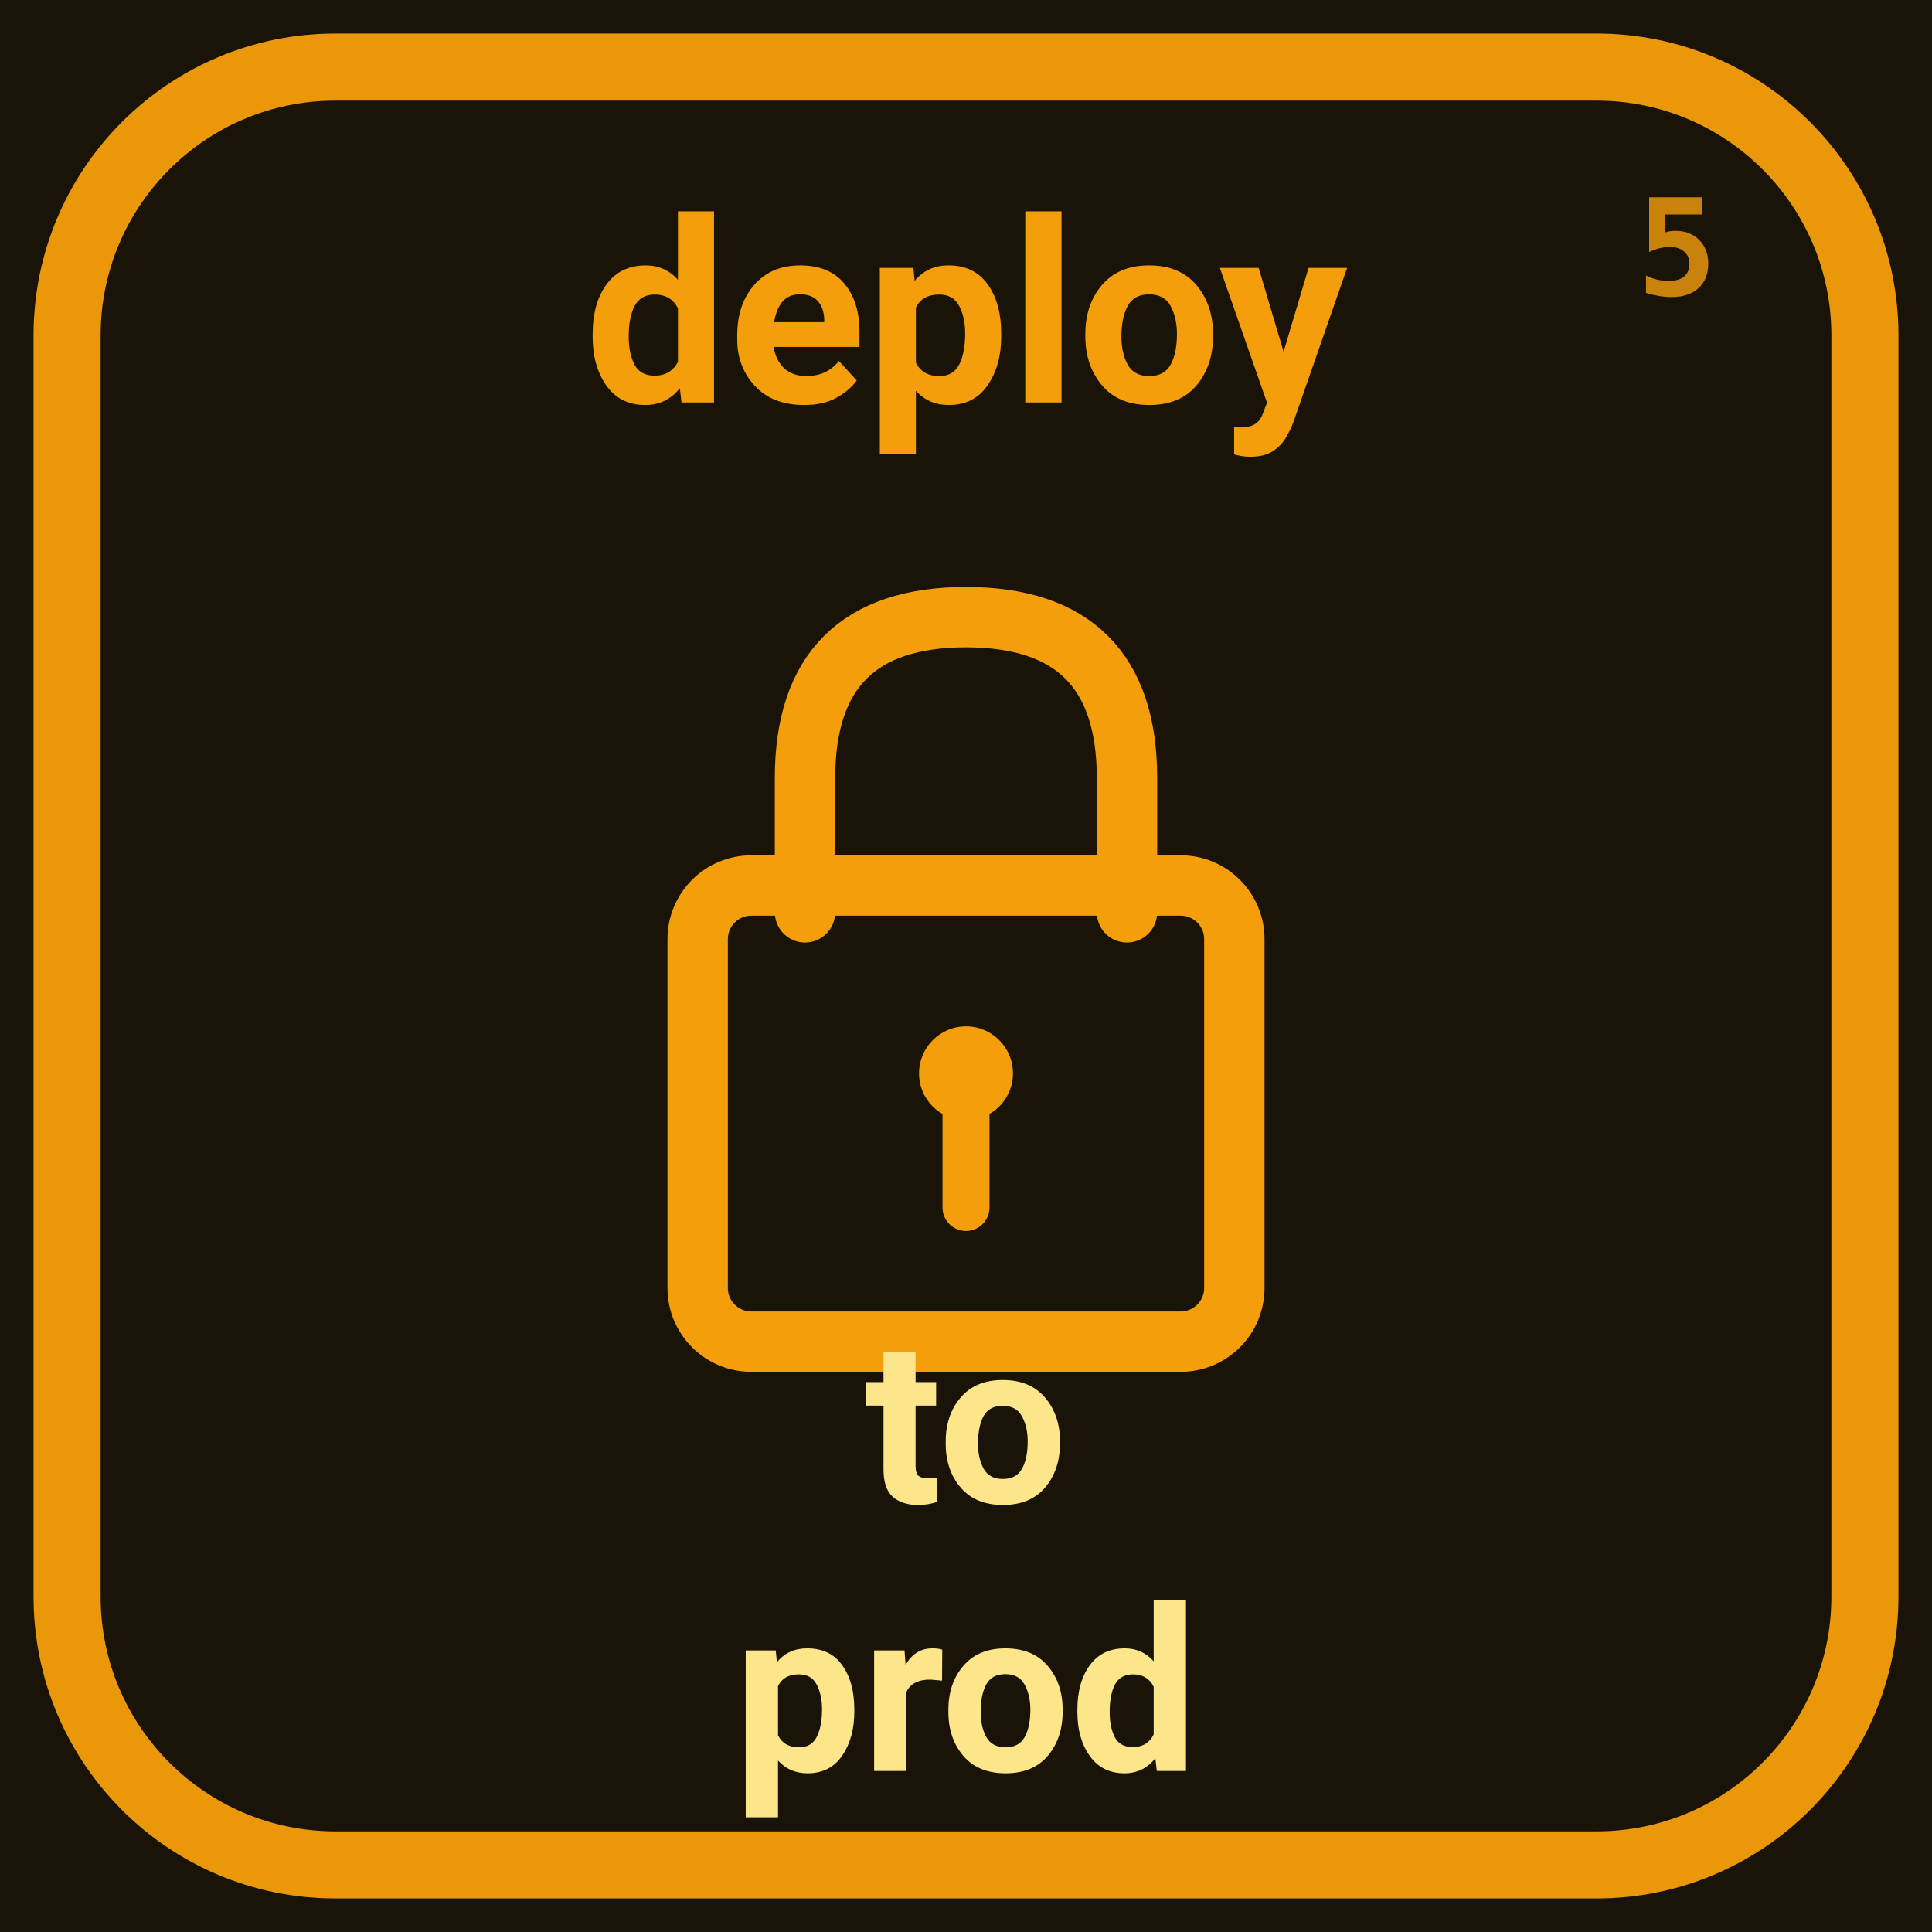
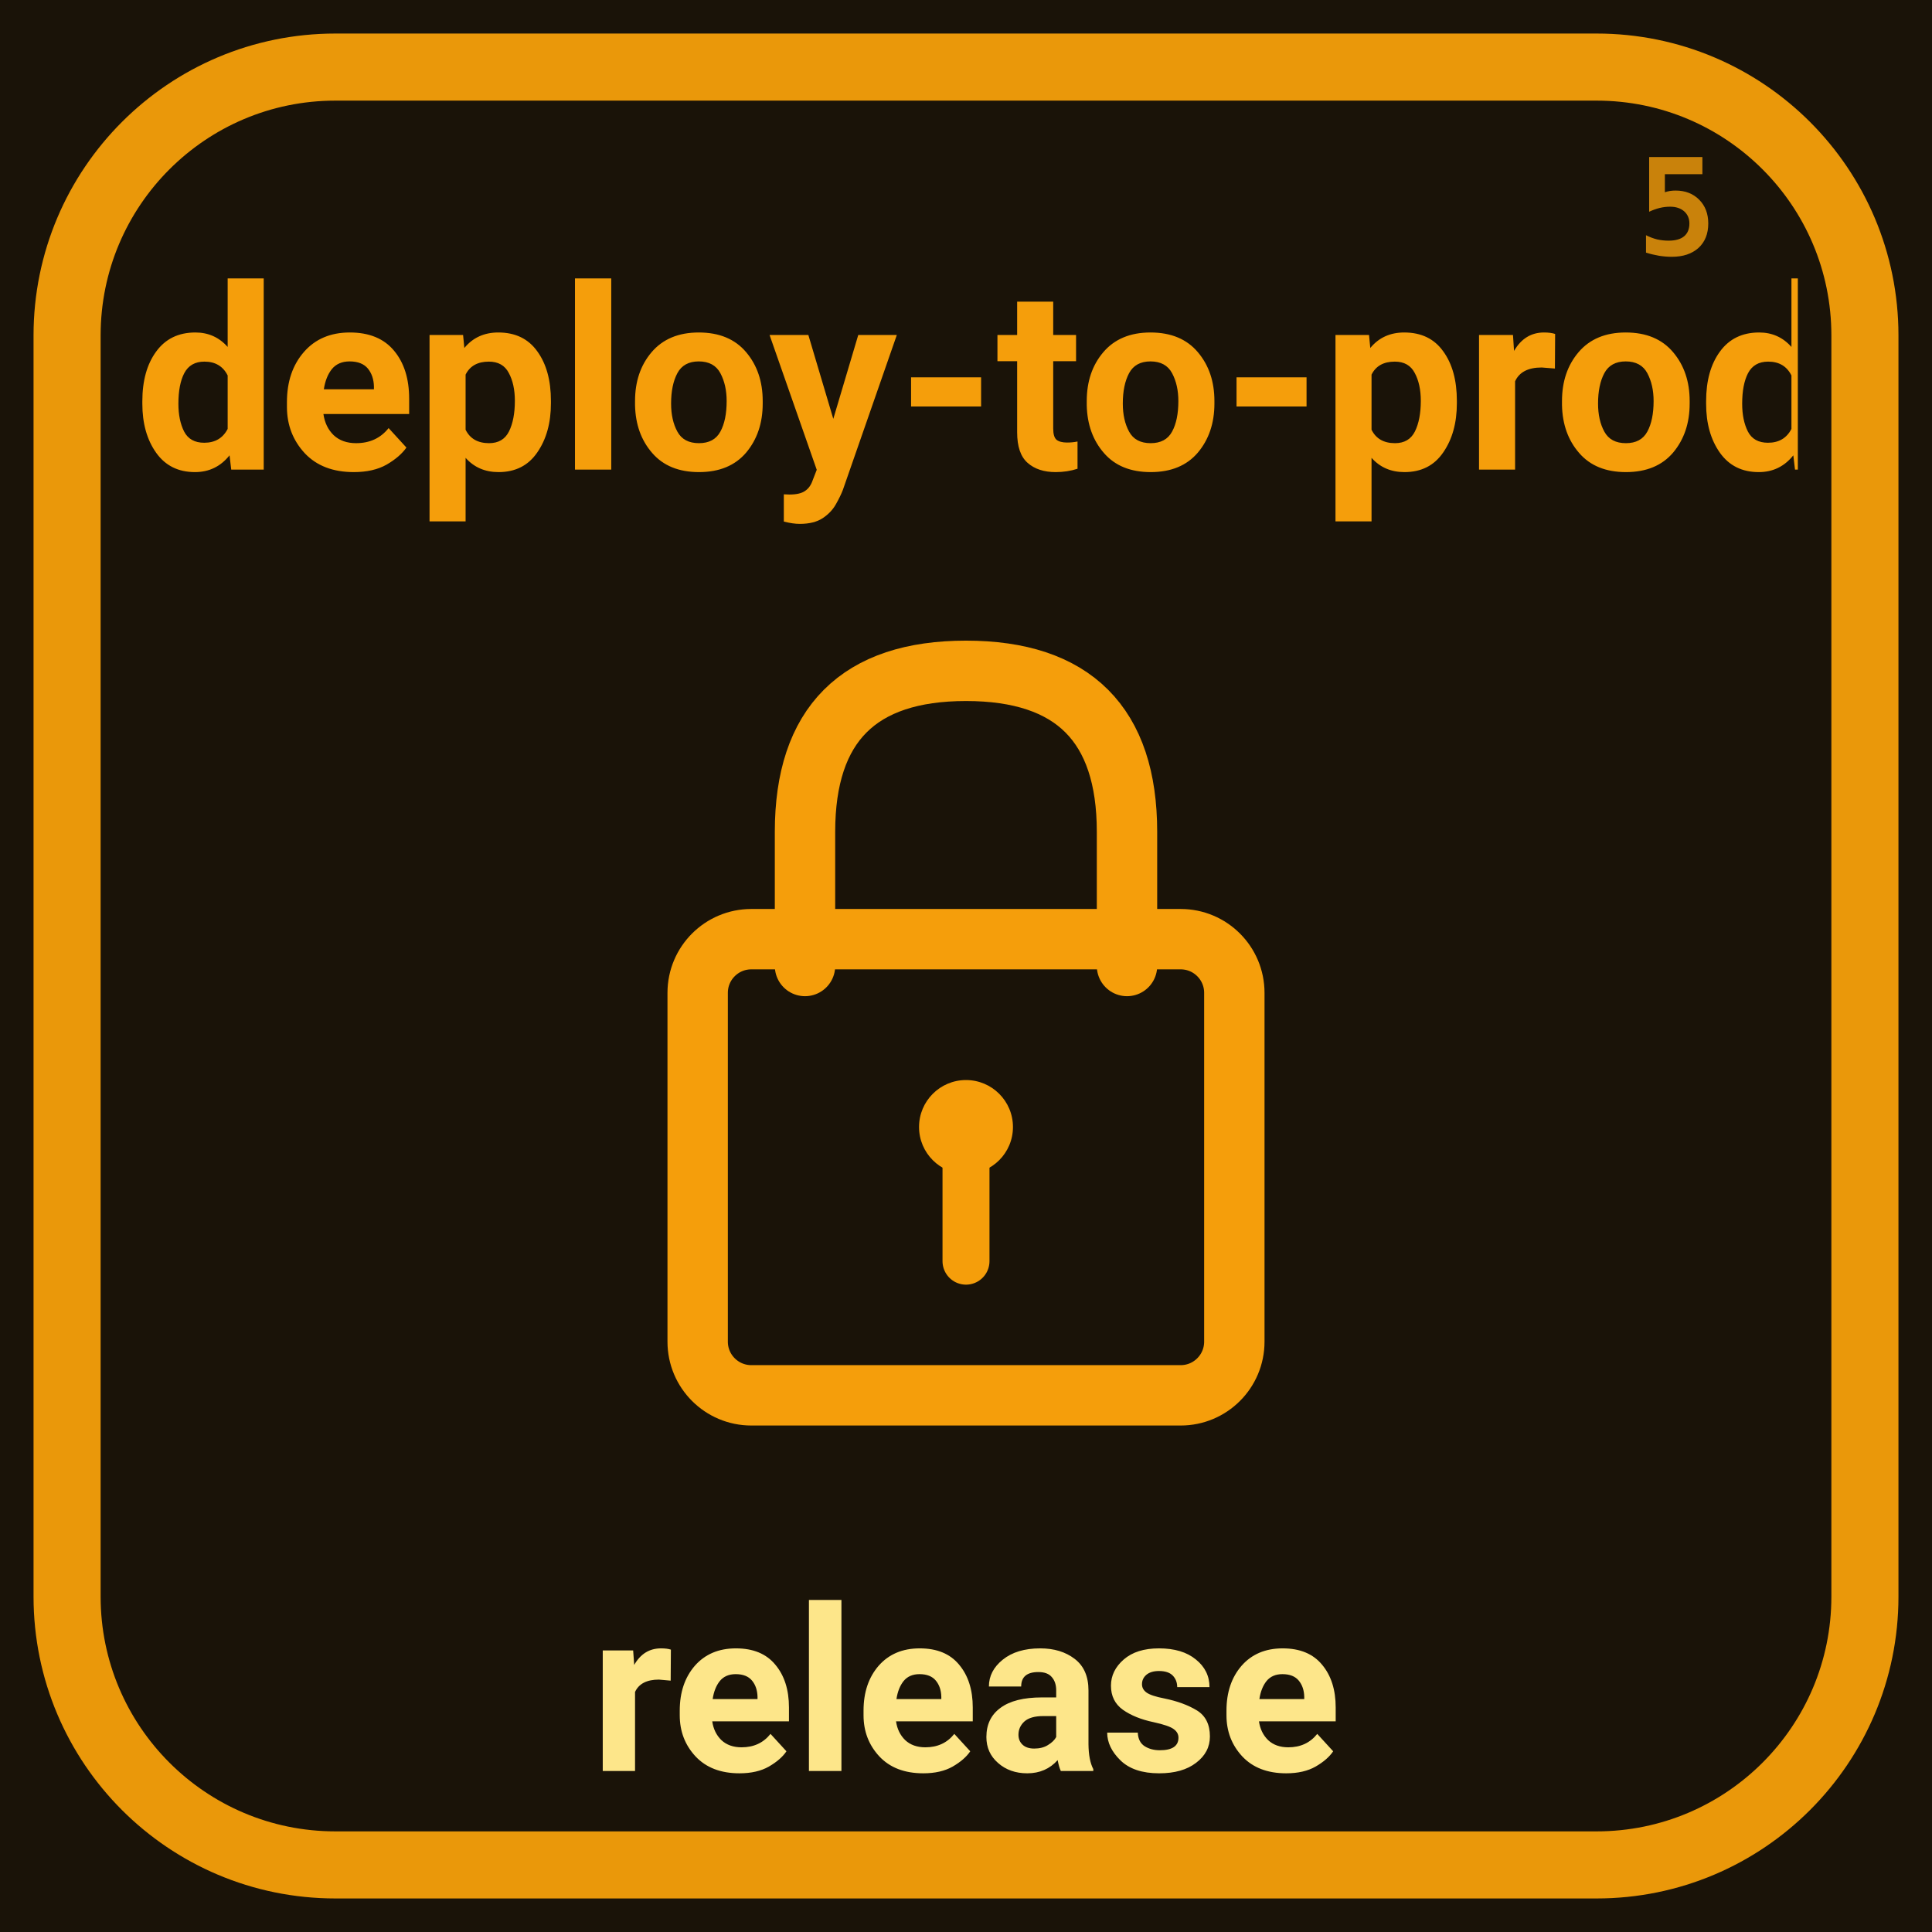
<svg xmlns="http://www.w3.org/2000/svg" width="144" height="144" viewBox="0 0 144 144">
  <rect width="144" height="144" fill="#1a1308" />
  <rect width="144" height="144" fill="#f59e0b" opacity="0.000" />
  <rect x="5" y="5" width="134" height="134" rx="20" fill="none" stroke="#f59e0b" stroke-width="5" stroke-linejoin="round" opacity="0.95" />
-   <text x="128" y="22" font-family="ui-monospace,SFMono-Regular,Menlo,monospace" font-size="10" font-weight="700" fill="#f59e0b" opacity="0.8" text-anchor="end">5</text>
-   <text x="72" y="30" font-family="-apple-system,Segoe UI,Roboto,sans-serif" font-size="19" font-weight="700" fill="#f59e0b" text-anchor="middle">deploy</text>
-   <g transform="translate(0,8)">
+   <text x="128" y="19" font-family="ui-monospace,SFMono-Regular,Menlo,monospace" font-size="10" font-weight="700" fill="#f59e0b" opacity="0.8" text-anchor="end">5</text>
+   <defs>
+     <clipPath id="ct5">
+       <rect x="10" y="19" width="124" height="23" />
+     </clipPath>
+   </defs>
+   <g clip-path="url(#ct5)" font-family="-apple-system,Segoe UI,Roboto,sans-serif" font-size="19" font-weight="700" fill="#f59e0b">
+     <text x="10.00" y="35">deploy-to-prod</text>
+     <text x="192.28" y="35">deploy-to-prod</text>
+   </g>
+   <g transform="translate(0,12)">
    <g opacity="1.00">
      <path d="M60 60 V50 Q60 38 72 38 Q84 38 84 50 V60" fill="none" stroke="#f59e0b" stroke-width="4.5" stroke-linecap="round" />
      <rect x="52" y="58" width="40" height="34" rx="4" fill="none" stroke="#f59e0b" stroke-width="4.5" stroke-linejoin="round" />
    </g>
    <circle cx="72" cy="72" r="3.5" fill="#f59e0b" />
    <path d="M72 75 L72 82" stroke="#f59e0b" stroke-width="3.5" stroke-linecap="round" />
  </g>
-   <text x="72" y="112" font-family="-apple-system,Segoe UI,Roboto,sans-serif" font-size="17" font-weight="600" fill="#fde68a" text-anchor="middle">to</text>
-   <text x="72" y="132" font-family="-apple-system,Segoe UI,Roboto,sans-serif" font-size="17" font-weight="600" fill="#fde68a" text-anchor="middle">prod</text>
+   <text x="72" y="132" font-family="-apple-system,Segoe UI,Roboto,sans-serif" font-size="17" font-weight="600" fill="#fde68a" text-anchor="middle">release</text>
</svg>
